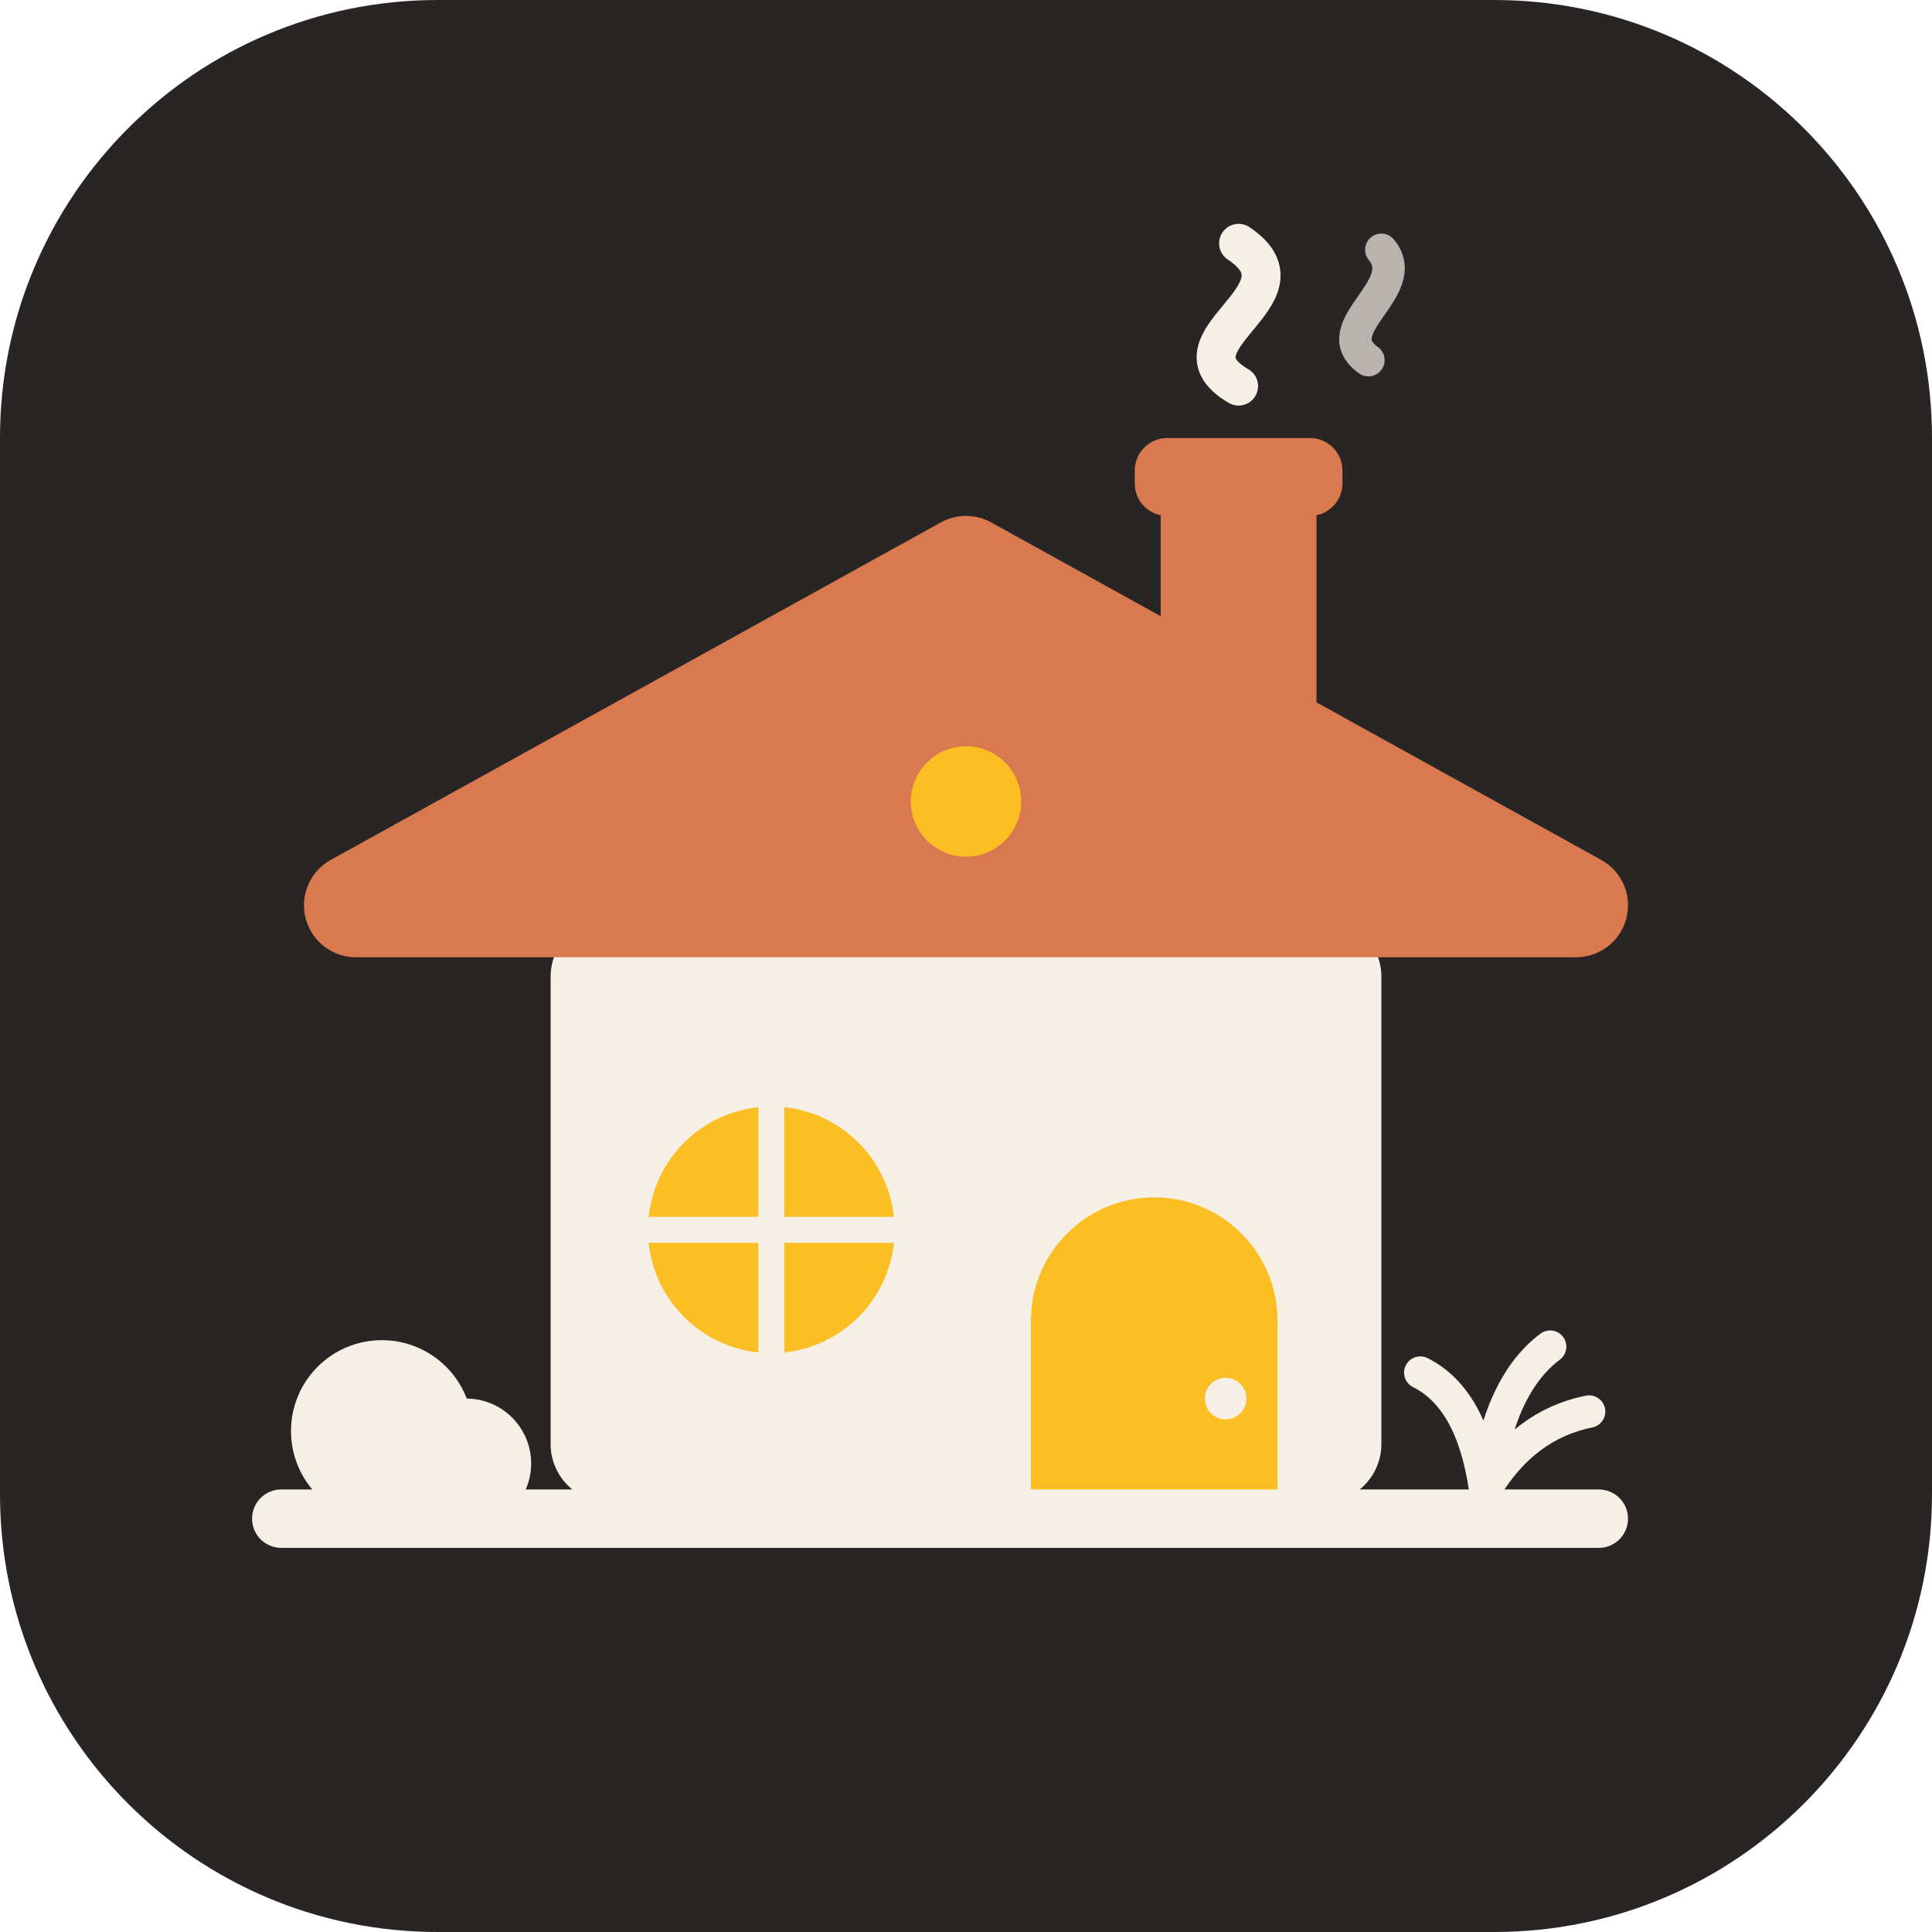
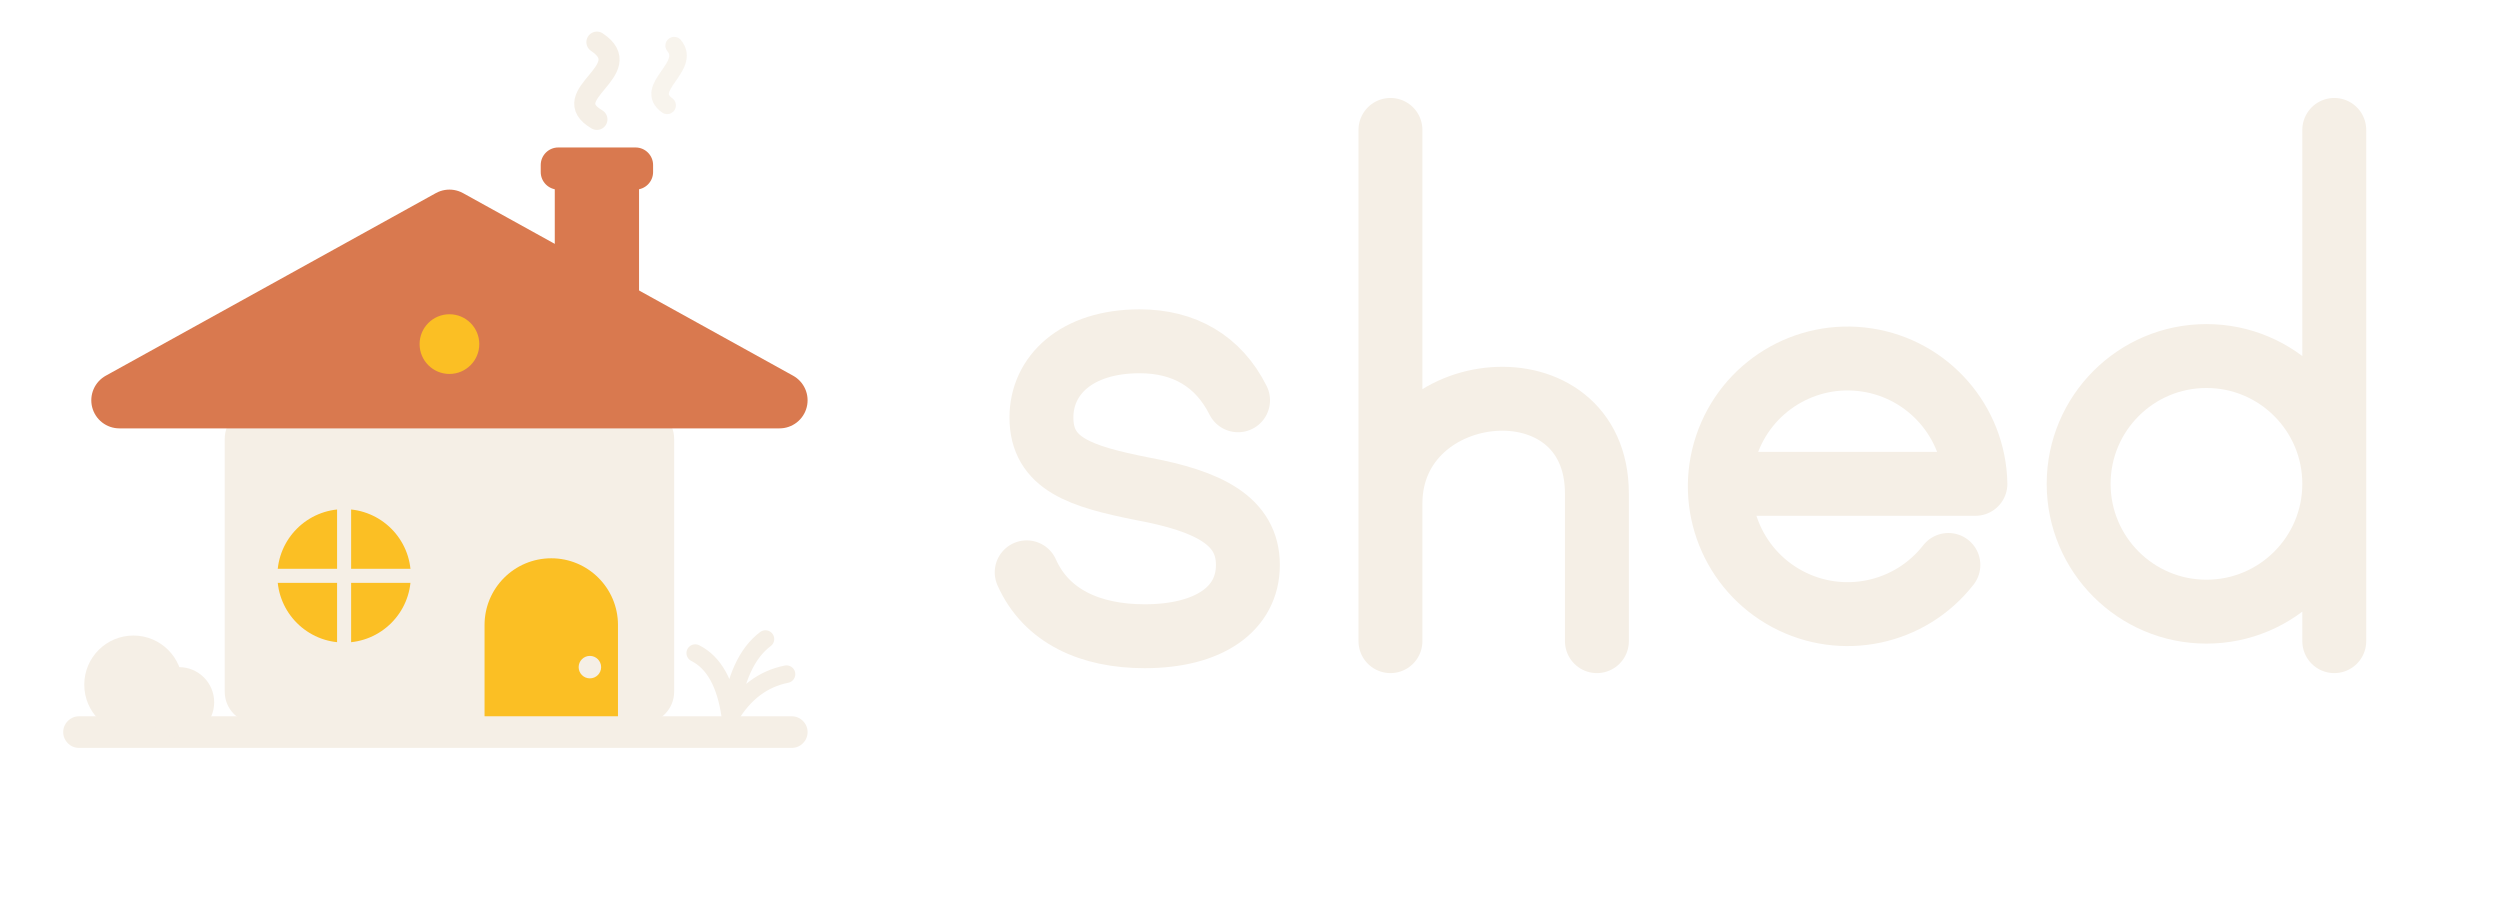
- <svg xmlns="http://www.w3.org/2000/svg" viewBox="0 0 256 256" width="256" height="256" role="img" aria-label="Shed">
-   <rect width="256" height="256" rx="58" fill="#292524" />
-   <g transform="translate(128 132) scale(.86) translate(-128 -128)">
-     <rect x="158" y="48" width="24" height="50" rx="4" fill="#d9794f" />
-     <rect x="154" y="42" width="32" height="12" rx="5" fill="#d9794f" />
-     <path d="M170 34 C 158 27, 182 20, 170 12" fill="none" stroke="#f5efe6" stroke-width="6" stroke-linecap="round" />
-     <path d="M190 30 C 183 25, 197 19, 192 13" fill="none" stroke="#f5efe6" stroke-width="5" stroke-linecap="round" opacity=".7" />
-     <rect x="64" y="116" width="128" height="90" rx="9" fill="#f5efe6" />
-     <path d="M34 114 L128 62 L222 114 Z" fill="#d9794f" stroke="#d9794f" stroke-width="16" stroke-linejoin="round" />
-     <circle cx="128" cy="98" r="8.5" fill="#fbbf24" />
-     <circle cx="98" cy="164" r="19" fill="#fbbf24" />
-     <path d="M98 145 V183 M79 164 H117" stroke="#f5efe6" stroke-width="4" stroke-linecap="round" />
-     <path d="M138 206 V178 A19 19 0 0 1 176 178 V206 Z" fill="#fbbf24" />
-     <circle cx="168" cy="190" r="3.2" fill="#f5efe6" />
-     <rect x="18" y="204" width="212" height="9" rx="4.5" fill="#f5efe6" />
-     <path d="M208 204 q-2 -14 -10 -18 M208 204 q2 -16 10 -22 M208 204 q6 -10 16 -12" fill="none" stroke="#f5efe6" stroke-width="5" stroke-linecap="round" />
-     <circle cx="38" cy="195" r="14" fill="#f5efe6" />
-     <circle cx="51" cy="200" r="10" fill="#f5efe6" />
+ <svg xmlns="http://www.w3.org/2000/svg" viewBox="0 0 712 256" width="712" height="256" role="img" aria-label="Shed">
+   <rect x="158" y="48" width="24" height="50" rx="4" fill="#d9794f" />
+   <rect x="154" y="42" width="32" height="12" rx="5" fill="#d9794f" />
+   <path d="M170 34 C 158 27, 182 20, 170 12" fill="none" stroke="#f5efe6" stroke-width="6" stroke-linecap="round" />
+   <path d="M190 30 C 183 25, 197 19, 192 13" fill="none" stroke="#f5efe6" stroke-width="5" stroke-linecap="round" opacity=".7" />
+   <rect x="64" y="116" width="128" height="90" rx="9" fill="#f5efe6" />
+   <path d="M34 114 L128 62 L222 114 Z" fill="#d9794f" stroke="#d9794f" stroke-width="16" stroke-linejoin="round" />
+   <circle cx="128" cy="98" r="8.5" fill="#fbbf24" />
+   <circle cx="98" cy="164" r="19" fill="#fbbf24" />
+   <path d="M98 145 V183 M79 164 H117" stroke="#f5efe6" stroke-width="4" stroke-linecap="round" />
+   <path d="M138 206 V178 A19 19 0 0 1 176 178 V206 Z" fill="#fbbf24" />
+   <circle cx="168" cy="190" r="3.2" fill="#f5efe6" />
+   <rect x="18" y="204" width="212" height="9" rx="4.5" fill="#f5efe6" />
+   <path d="M208 204 q-2 -14 -10 -18 M208 204 q2 -16 10 -22 M208 204 q6 -10 16 -12" fill="none" stroke="#f5efe6" stroke-width="5" stroke-linecap="round" />
+   <circle cx="38" cy="195" r="14" fill="#f5efe6" />
+   <circle cx="51" cy="200" r="10" fill="#f5efe6" />
+   <g transform="translate(284 93) scale(1.4)" fill="none" stroke="#f5efe6" stroke-width="13" stroke-linecap="round" stroke-linejoin="round">
+     <path d="M49 15 C 45 7, 38 3, 29 3 C 16 3, 9 10, 9 18.5 C 9 28, 17 30.5, 29.5 33 C 43 35.5, 51 39.5, 51 48.5 C 51 57.5, 43 63, 30 63 C 19 63, 10 59, 6 50" transform="translate(0 0)" />
+     <path d="M8 -40 V64 M8 36 C 8 10, 50 6, 50 34 V64" transform="translate(72 0)" />
+     <path d="M5 32 H55 A26 26 0 1 0 49.5 48.5" transform="translate(144 0)" />
+     <path d="M56 -40 V64 M30 6 A26 26 0 0 0 30 58 A26 26 0 0 0 30 6" transform="translate(216 0)" />
  </g>
</svg>
